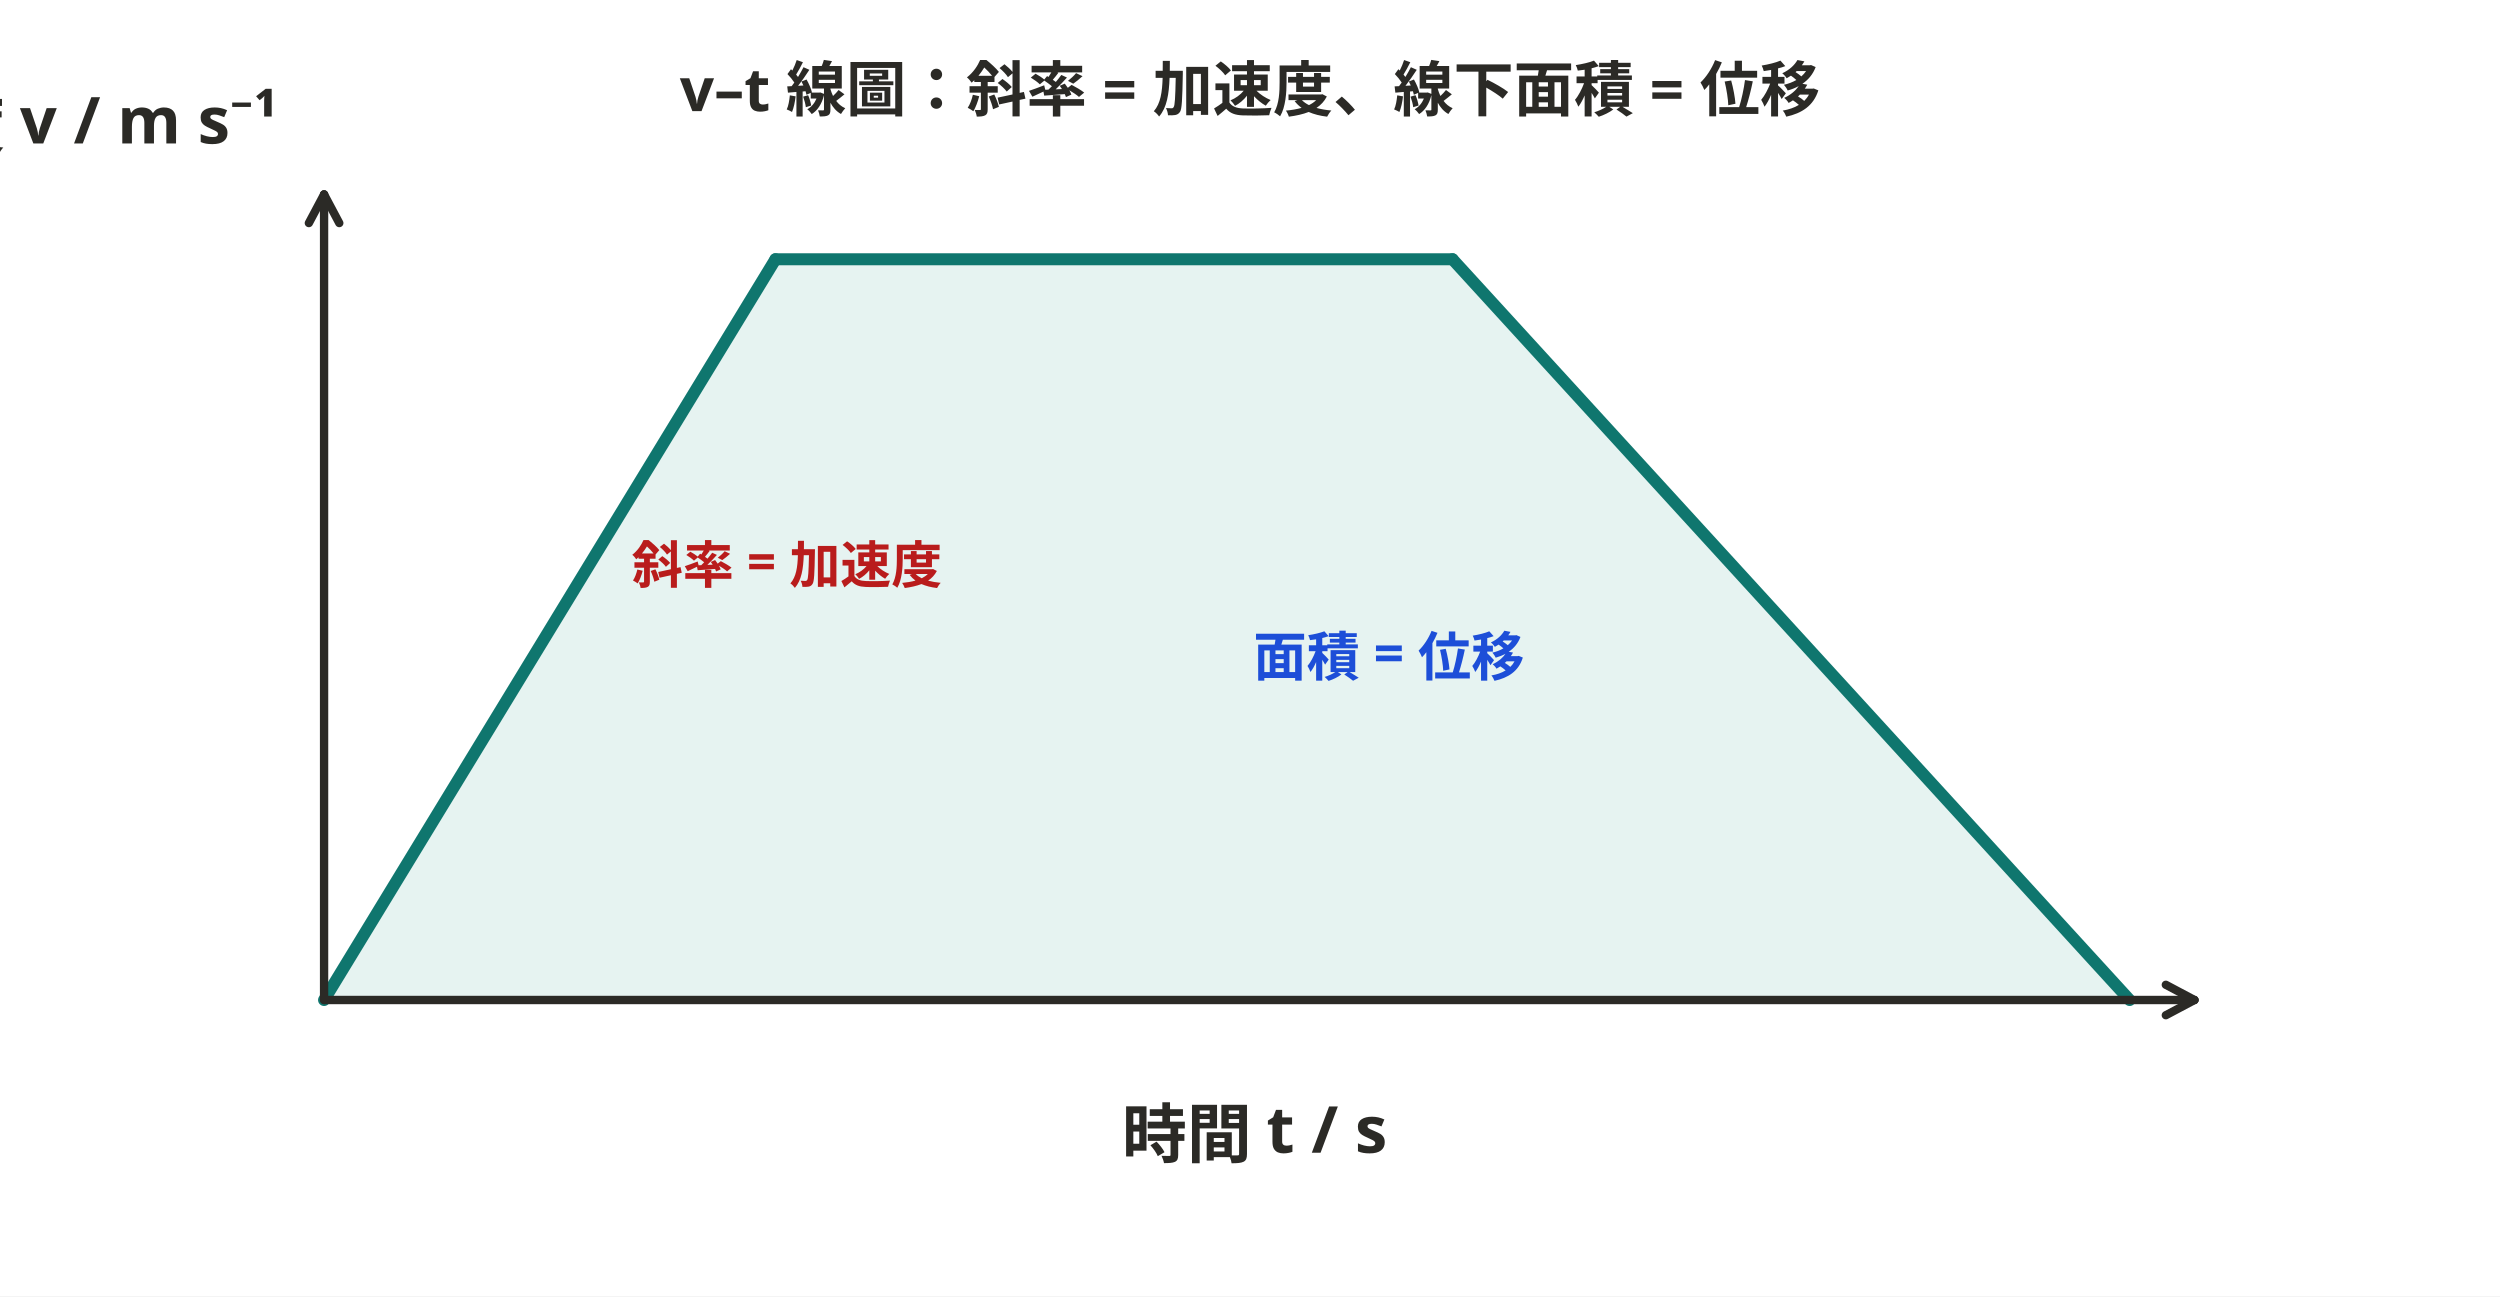
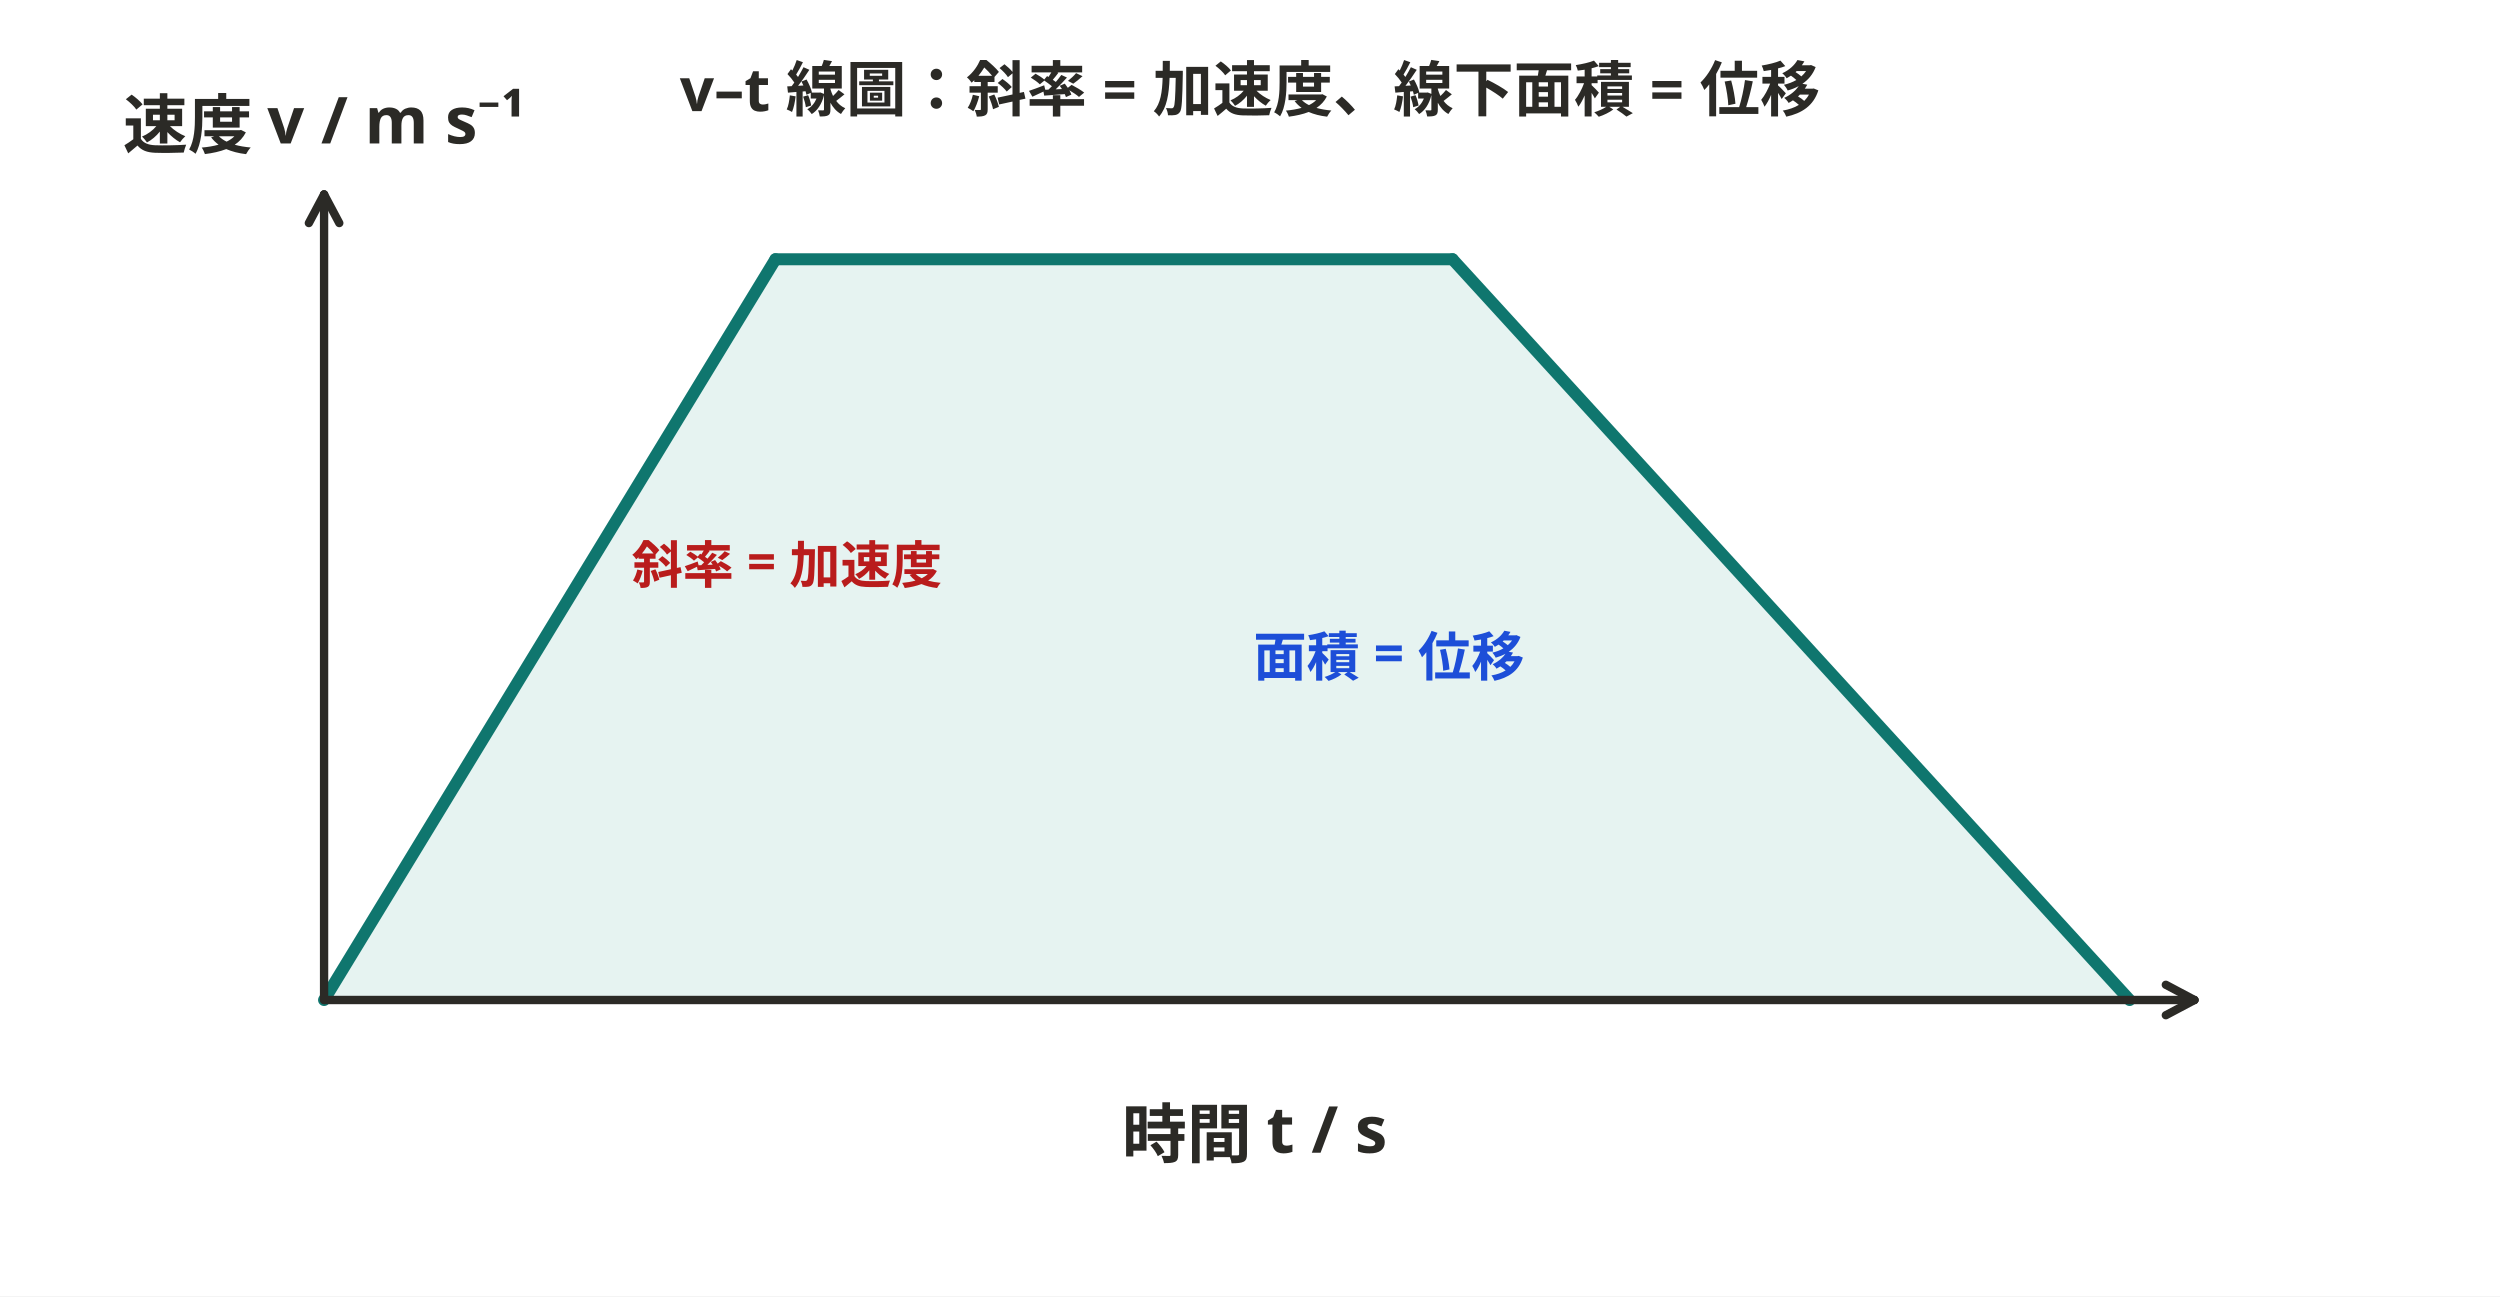
<svg xmlns="http://www.w3.org/2000/svg" viewBox="0 0 540 280" width="540" height="280" font-family="'Microsoft JhengHei','PingFang TC','Noto Sans TC',system-ui,sans-serif">
  <rect x="0" y="0" width="540" height="280" fill="#ffffff" />
  <polygon points="70,216 167.5,56 313.75,56 460,216 460,216 70,216" fill="#e6f3f1" />
  <line x1="70" y1="216" x2="167.5" y2="56" stroke="#0f766e" stroke-width="2.6" stroke-linecap="round" />
  <line x1="167.5" y1="56" x2="313.75" y2="56" stroke="#0f766e" stroke-width="2.6" stroke-linecap="round" />
  <line x1="313.75" y1="56" x2="460" y2="216" stroke="#0f766e" stroke-width="2.6" stroke-linecap="round" />
  <line x1="70" y1="216" x2="474" y2="216" stroke="#2b2a26" stroke-width="1.8" stroke-linecap="round" />
  <line x1="474" y1="216" x2="467.819" y2="219.286" stroke="#2b2a26" stroke-width="1.8" stroke-linecap="round" />
  <line x1="474" y1="216" x2="467.819" y2="212.714" stroke="#2b2a26" stroke-width="1.8" stroke-linecap="round" />
  <line x1="70" y1="216" x2="70" y2="42" stroke="#2b2a26" stroke-width="1.8" stroke-linecap="round" />
  <line x1="70" y1="42" x2="73.286" y2="48.181" stroke="#2b2a26" stroke-width="1.8" stroke-linecap="round" />
  <line x1="70" y1="42" x2="66.714" y2="48.181" stroke="#2b2a26" stroke-width="1.8" stroke-linecap="round" />
  <text x="271" y="250" font-size="14" fill="#2b2a26" text-anchor="middle" font-weight="bold">時間 t / s</text>
-   <text x="60" y="32" font-size="14" fill="#2b2a26" text-anchor="end" font-weight="bold">速度 v / m s⁻¹</text>
+   <text x="70" y="32" font-size="14" fill="#2b2a26" text-anchor="middle" font-weight="bold">速度 v / m s⁻¹</text>
  <text x="170" y="126" font-size="11" fill="#b91c1c" text-anchor="middle" font-weight="bold">斜率 = 加速度</text>
  <text x="300" y="146" font-size="11.5" fill="#1d4ed8" text-anchor="middle" font-weight="bold">面積 = 位移</text>
  <text x="270" y="24" font-size="13" fill="#2b2a26" text-anchor="middle" font-weight="bold">v–t 線圖：斜率 = 加速度、線下面積 = 位移</text>
</svg>
